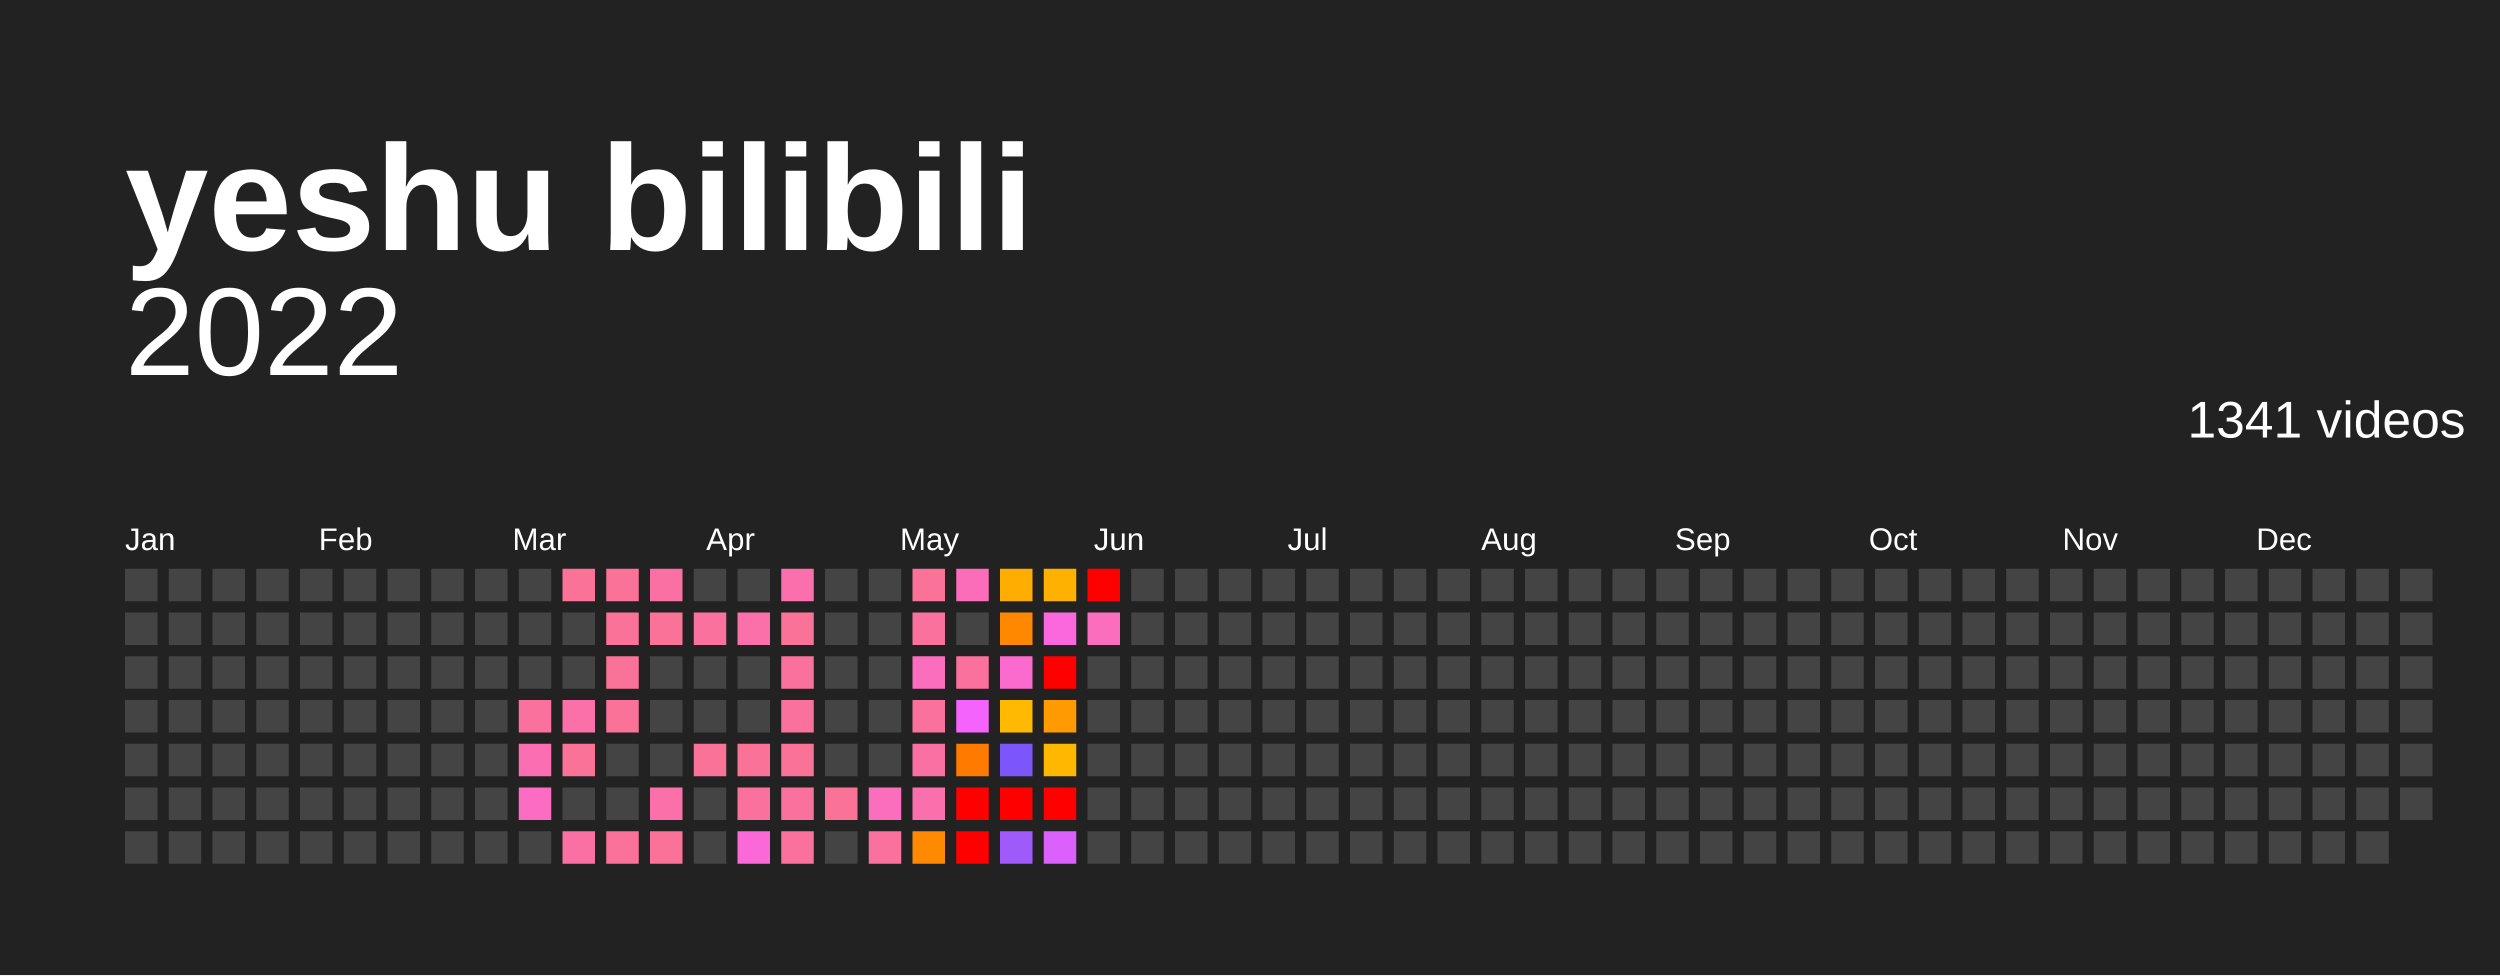
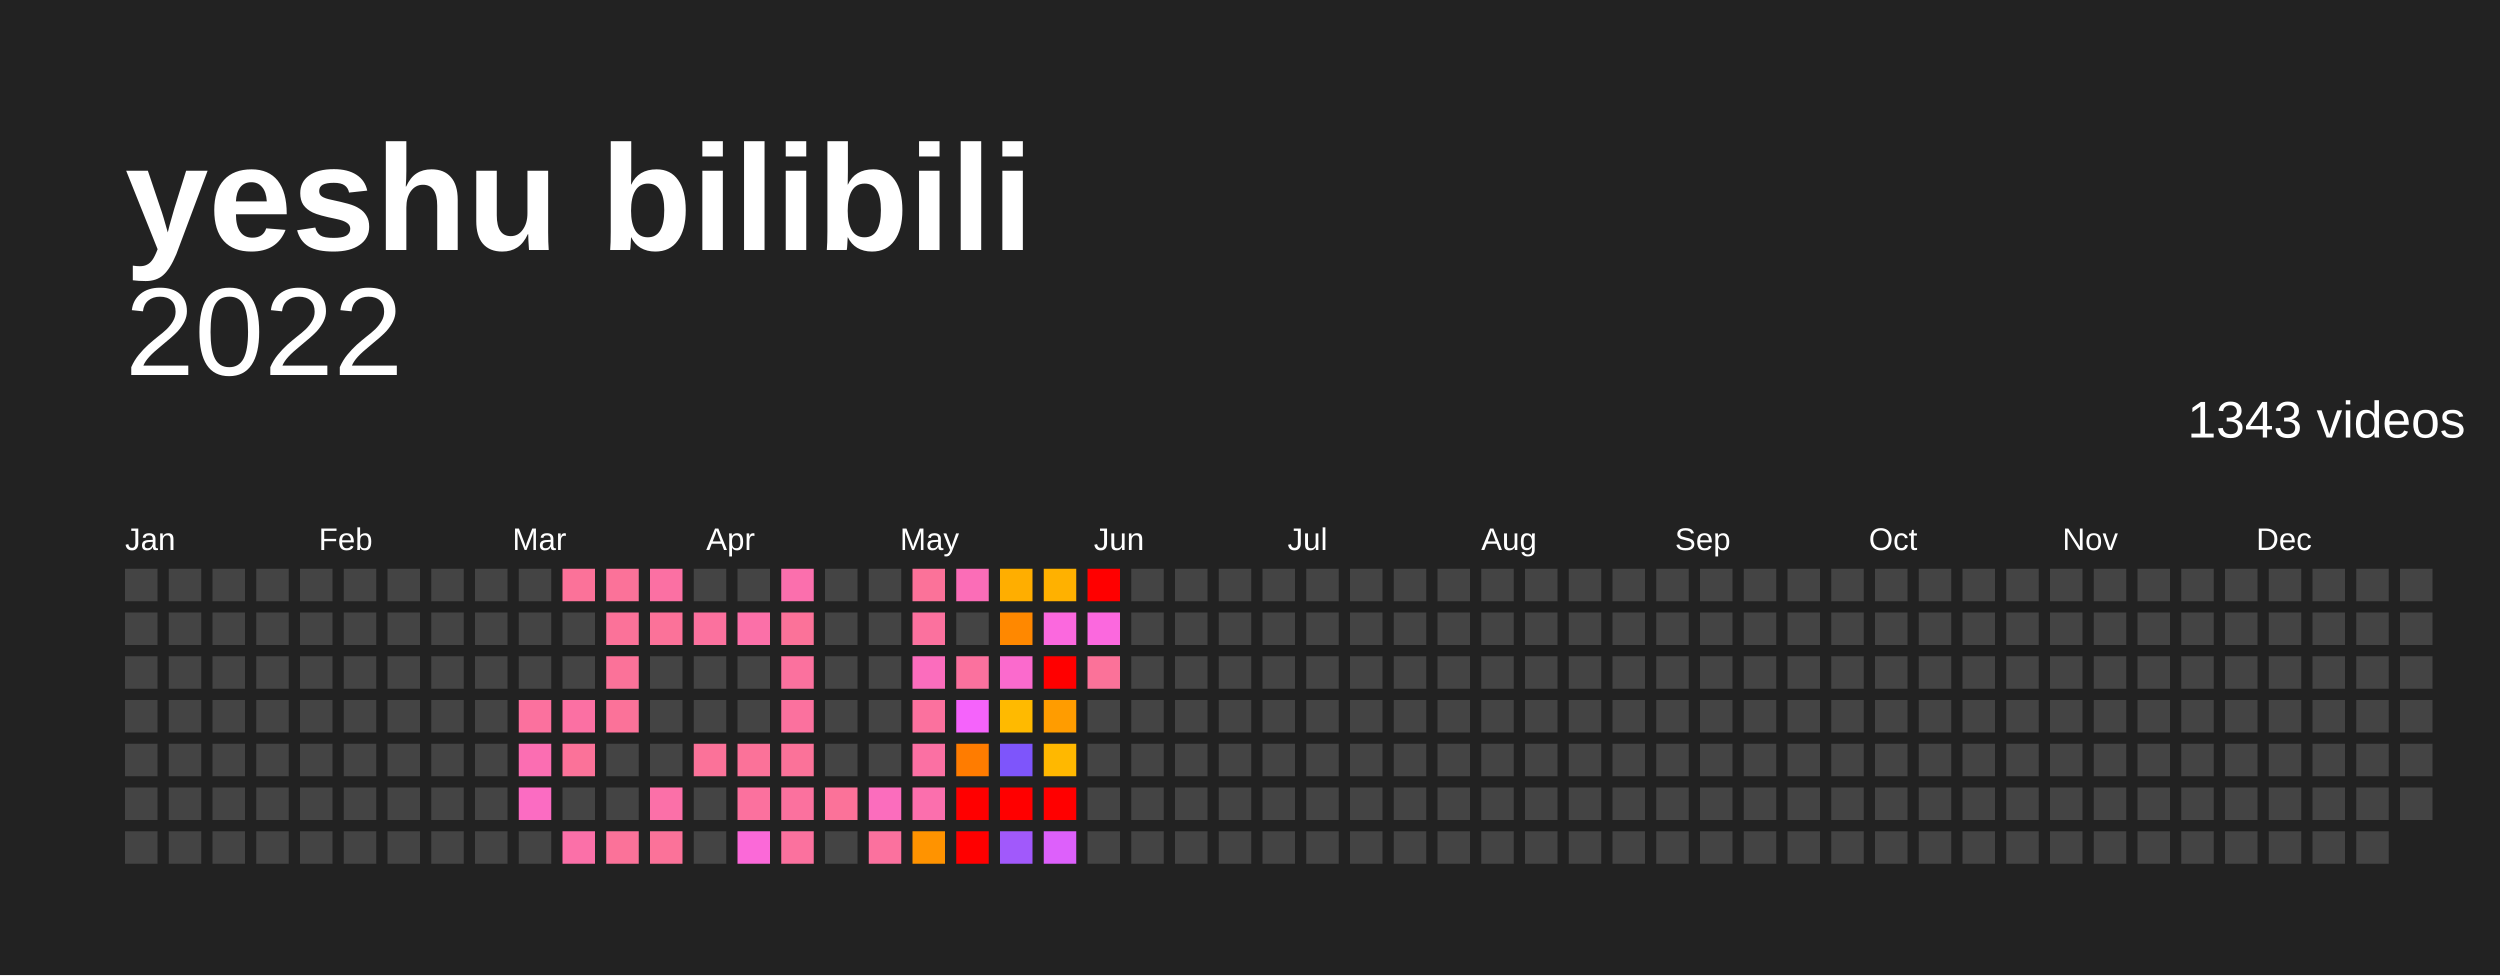
<svg xmlns="http://www.w3.org/2000/svg" baseProfile="full" height="78mm" version="1.1" viewBox="0,0,200,78" width="200mm">
  <defs />
  <rect fill="#222222" height="78" width="200" x="0" y="0" />
  <text fill="#FFFFFF" style="font-size:12px; font-family:Arial; font-weight:bold;" x="10" y="20">yeshu bilibili</text>
  <text alignment-baseline="hanging" fill="#FFFFFF" style="font-size:10.0px; font-family:Arial;" x="10" y="30">2022</text>
-   <text alignment-baseline="hanging" fill="#FFFFFF" style="font-size:4.125px; font-family:Arial;" x="175" y="35">1341 videos</text>
+   <text alignment-baseline="hanging" fill="#FFFFFF" style="font-size:4.125px; font-family:Arial;" x="175" y="35">1343 videos</text>
  <text fill="#FFFFFF" style="font-size:2.5px; font-family:Arial" x="10.0" y="44">Jan</text>
  <text fill="#FFFFFF" style="font-size:2.5px; font-family:Arial" x="25.5" y="44">Feb</text>
  <text fill="#FFFFFF" style="font-size:2.5px; font-family:Arial" x="41.0" y="44">Mar</text>
  <text fill="#FFFFFF" style="font-size:2.5px; font-family:Arial" x="56.5" y="44">Apr</text>
  <text fill="#FFFFFF" style="font-size:2.5px; font-family:Arial" x="72.0" y="44">May</text>
  <text fill="#FFFFFF" style="font-size:2.5px; font-family:Arial" x="87.5" y="44">Jun</text>
  <text fill="#FFFFFF" style="font-size:2.5px; font-family:Arial" x="103.0" y="44">Jul</text>
  <text fill="#FFFFFF" style="font-size:2.5px; font-family:Arial" x="118.5" y="44">Aug</text>
  <text fill="#FFFFFF" style="font-size:2.5px; font-family:Arial" x="134.0" y="44">Sep</text>
  <text fill="#FFFFFF" style="font-size:2.5px; font-family:Arial" x="149.5" y="44">Oct</text>
  <text fill="#FFFFFF" style="font-size:2.5px; font-family:Arial" x="165.0" y="44">Nov</text>
  <text fill="#FFFFFF" style="font-size:2.5px; font-family:Arial" x="180.5" y="44">Dec</text>
  <rect fill="#444444" height="2.6" width="2.6" x="10.0" y="45.5" />
  <rect fill="#444444" height="2.6" width="2.6" x="10.0" y="49.0" />
  <rect fill="#444444" height="2.6" width="2.6" x="10.0" y="52.5" />
  <rect fill="#444444" height="2.6" width="2.6" x="10.0" y="56.0" />
  <rect fill="#444444" height="2.6" width="2.6" x="10.0" y="59.5" />
  <rect fill="#444444" height="2.6" width="2.6" x="10.0" y="63.0" />
  <rect fill="#444444" height="2.6" width="2.6" x="10.0" y="66.5" />
  <rect fill="#444444" height="2.6" width="2.6" x="13.5" y="45.5" />
  <rect fill="#444444" height="2.6" width="2.6" x="13.5" y="49.0" />
  <rect fill="#444444" height="2.6" width="2.6" x="13.5" y="52.5" />
  <rect fill="#444444" height="2.6" width="2.6" x="13.5" y="56.0" />
  <rect fill="#444444" height="2.6" width="2.6" x="13.5" y="59.5" />
  <rect fill="#444444" height="2.6" width="2.6" x="13.5" y="63.0" />
  <rect fill="#444444" height="2.6" width="2.6" x="13.5" y="66.5" />
  <rect fill="#444444" height="2.6" width="2.6" x="17.0" y="45.5" />
  <rect fill="#444444" height="2.6" width="2.6" x="17.0" y="49.0" />
  <rect fill="#444444" height="2.6" width="2.6" x="17.0" y="52.5" />
  <rect fill="#444444" height="2.6" width="2.6" x="17.0" y="56.0" />
  <rect fill="#444444" height="2.6" width="2.6" x="17.0" y="59.5" />
  <rect fill="#444444" height="2.6" width="2.6" x="17.0" y="63.0" />
  <rect fill="#444444" height="2.6" width="2.6" x="17.0" y="66.5" />
  <rect fill="#444444" height="2.6" width="2.6" x="20.5" y="45.5" />
  <rect fill="#444444" height="2.6" width="2.6" x="20.5" y="49.0" />
  <rect fill="#444444" height="2.6" width="2.6" x="20.5" y="52.5" />
  <rect fill="#444444" height="2.6" width="2.6" x="20.5" y="56.0" />
  <rect fill="#444444" height="2.6" width="2.6" x="20.5" y="59.5" />
  <rect fill="#444444" height="2.6" width="2.6" x="20.5" y="63.0" />
  <rect fill="#444444" height="2.6" width="2.6" x="20.5" y="66.5" />
  <rect fill="#444444" height="2.6" width="2.6" x="24.0" y="45.5" />
  <rect fill="#444444" height="2.6" width="2.6" x="24.0" y="49.0" />
  <rect fill="#444444" height="2.6" width="2.6" x="24.0" y="52.5" />
  <rect fill="#444444" height="2.6" width="2.6" x="24.0" y="56.0" />
  <rect fill="#444444" height="2.6" width="2.6" x="24.0" y="59.5" />
  <rect fill="#444444" height="2.6" width="2.6" x="24.0" y="63.0" />
  <rect fill="#444444" height="2.6" width="2.6" x="24.0" y="66.5" />
  <rect fill="#444444" height="2.6" width="2.6" x="27.5" y="45.5" />
  <rect fill="#444444" height="2.6" width="2.6" x="27.5" y="49.0" />
  <rect fill="#444444" height="2.6" width="2.6" x="27.5" y="52.5" />
  <rect fill="#444444" height="2.6" width="2.6" x="27.5" y="56.0" />
  <rect fill="#444444" height="2.6" width="2.6" x="27.5" y="59.5" />
  <rect fill="#444444" height="2.6" width="2.6" x="27.5" y="63.0" />
  <rect fill="#444444" height="2.6" width="2.6" x="27.5" y="66.5" />
  <rect fill="#444444" height="2.6" width="2.6" x="31.0" y="45.5" />
  <rect fill="#444444" height="2.6" width="2.6" x="31.0" y="49.0" />
  <rect fill="#444444" height="2.6" width="2.6" x="31.0" y="52.5" />
  <rect fill="#444444" height="2.6" width="2.6" x="31.0" y="56.0" />
  <rect fill="#444444" height="2.6" width="2.6" x="31.0" y="59.5" />
  <rect fill="#444444" height="2.6" width="2.6" x="31.0" y="63.0" />
  <rect fill="#444444" height="2.6" width="2.6" x="31.0" y="66.5" />
  <rect fill="#444444" height="2.6" width="2.6" x="34.5" y="45.5" />
  <rect fill="#444444" height="2.6" width="2.6" x="34.5" y="49.0" />
  <rect fill="#444444" height="2.6" width="2.6" x="34.5" y="52.5" />
  <rect fill="#444444" height="2.6" width="2.6" x="34.5" y="56.0" />
  <rect fill="#444444" height="2.6" width="2.6" x="34.5" y="59.5" />
  <rect fill="#444444" height="2.6" width="2.6" x="34.5" y="63.0" />
  <rect fill="#444444" height="2.6" width="2.6" x="34.5" y="66.5" />
  <rect fill="#444444" height="2.6" width="2.6" x="38.0" y="45.5" />
  <rect fill="#444444" height="2.6" width="2.6" x="38.0" y="49.0" />
  <rect fill="#444444" height="2.6" width="2.6" x="38.0" y="52.5" />
  <rect fill="#444444" height="2.6" width="2.6" x="38.0" y="56.0" />
  <rect fill="#444444" height="2.6" width="2.6" x="38.0" y="59.5" />
  <rect fill="#444444" height="2.6" width="2.6" x="38.0" y="63.0" />
  <rect fill="#444444" height="2.6" width="2.6" x="38.0" y="66.5" />
  <rect fill="#444444" height="2.6" width="2.6" x="41.5" y="45.5" />
  <rect fill="#444444" height="2.6" width="2.6" x="41.5" y="49.0" />
  <rect fill="#444444" height="2.6" width="2.6" x="41.5" y="52.5" />
  <rect fill="#fb719e" height="2.6" width="2.6" x="41.5" y="56.0" />
  <rect fill="#fb6eb2" height="2.6" width="2.6" x="41.5" y="59.5" />
  <rect fill="#fb6cc2" height="2.6" width="2.6" x="41.5" y="63.0" />
  <rect fill="#444444" height="2.6" width="2.6" x="41.5" y="66.5" />
  <rect fill="#fb7299" height="2.6" width="2.6" x="45.0" y="45.5" />
  <rect fill="#444444" height="2.6" width="2.6" x="45.0" y="49.0" />
  <rect fill="#444444" height="2.6" width="2.6" x="45.0" y="52.5" />
-   <rect fill="#fb70a8" height="2.6" width="2.6" x="45.0" y="56.0" />
+   <rect fill="#fb70a3" height="2.6" width="2.6" x="45.0" y="56.0" />
  <rect fill="#fb7299" height="2.6" width="2.6" x="45.0" y="59.5" />
  <rect fill="#444444" height="2.6" width="2.6" x="45.0" y="63.0" />
-   <rect fill="#fb70a3" height="2.6" width="2.6" x="45.0" y="66.5" />
+   <rect fill="#fb70a8" height="2.6" width="2.6" x="45.0" y="66.5" />
  <rect fill="#fb7299" height="2.6" width="2.6" x="48.5" y="45.5" />
  <rect fill="#fb7299" height="2.6" width="2.6" x="48.5" y="49.0" />
  <rect fill="#fb7299" height="2.6" width="2.6" x="48.5" y="52.5" />
  <rect fill="#fb7299" height="2.6" width="2.6" x="48.5" y="56.0" />
  <rect fill="#444444" height="2.6" width="2.6" x="48.5" y="59.5" />
  <rect fill="#444444" height="2.6" width="2.6" x="48.5" y="63.0" />
  <rect fill="#fb7299" height="2.6" width="2.6" x="48.5" y="66.5" />
  <rect fill="#fb70a3" height="2.6" width="2.6" x="52.0" y="45.5" />
  <rect fill="#fb7299" height="2.6" width="2.6" x="52.0" y="49.0" />
  <rect fill="#444444" height="2.6" width="2.6" x="52.0" y="52.5" />
  <rect fill="#444444" height="2.6" width="2.6" x="52.0" y="56.0" />
  <rect fill="#444444" height="2.6" width="2.6" x="52.0" y="59.5" />
  <rect fill="#fb70a8" height="2.6" width="2.6" x="52.0" y="63.0" />
  <rect fill="#fb7299" height="2.6" width="2.6" x="52.0" y="66.5" />
  <rect fill="#444444" height="2.6" width="2.6" x="55.5" y="45.5" />
  <rect fill="#fb719e" height="2.6" width="2.6" x="55.5" y="49.0" />
  <rect fill="#444444" height="2.6" width="2.6" x="55.5" y="52.5" />
  <rect fill="#444444" height="2.6" width="2.6" x="55.5" y="56.0" />
  <rect fill="#fb7299" height="2.6" width="2.6" x="55.5" y="59.5" />
  <rect fill="#444444" height="2.6" width="2.6" x="55.5" y="63.0" />
  <rect fill="#444444" height="2.6" width="2.6" x="55.5" y="66.5" />
  <rect fill="#444444" height="2.6" width="2.6" x="59.0" y="45.5" />
  <rect fill="#fb70a8" height="2.6" width="2.6" x="59.0" y="49.0" />
  <rect fill="#444444" height="2.6" width="2.6" x="59.0" y="52.5" />
  <rect fill="#444444" height="2.6" width="2.6" x="59.0" y="56.0" />
  <rect fill="#fb7299" height="2.6" width="2.6" x="59.0" y="59.5" />
  <rect fill="#fb719e" height="2.6" width="2.6" x="59.0" y="63.0" />
-   <rect fill="#fb69d9" height="2.6" width="2.6" x="59.0" y="66.5" />
+   <rect fill="#fb69d8" height="2.6" width="2.6" x="59.0" y="66.5" />
  <rect fill="#fb6fad" height="2.6" width="2.6" x="62.5" y="45.5" />
  <rect fill="#fb7299" height="2.6" width="2.6" x="62.5" y="49.0" />
  <rect fill="#fb719e" height="2.6" width="2.6" x="62.5" y="52.5" />
  <rect fill="#fb719e" height="2.6" width="2.6" x="62.5" y="56.0" />
  <rect fill="#fb7299" height="2.6" width="2.6" x="62.5" y="59.5" />
  <rect fill="#fb719e" height="2.6" width="2.6" x="62.5" y="63.0" />
  <rect fill="#fb719e" height="2.6" width="2.6" x="62.5" y="66.5" />
  <rect fill="#444444" height="2.6" width="2.6" x="66.0" y="45.5" />
  <rect fill="#444444" height="2.6" width="2.6" x="66.0" y="49.0" />
  <rect fill="#444444" height="2.6" width="2.6" x="66.0" y="52.5" />
  <rect fill="#444444" height="2.6" width="2.6" x="66.0" y="56.0" />
  <rect fill="#444444" height="2.6" width="2.6" x="66.0" y="59.5" />
  <rect fill="#fb7299" height="2.6" width="2.6" x="66.0" y="63.0" />
  <rect fill="#444444" height="2.6" width="2.6" x="66.0" y="66.5" />
  <rect fill="#444444" height="2.6" width="2.6" x="69.5" y="45.5" />
  <rect fill="#444444" height="2.6" width="2.6" x="69.5" y="49.0" />
  <rect fill="#444444" height="2.6" width="2.6" x="69.5" y="52.5" />
  <rect fill="#444444" height="2.6" width="2.6" x="69.5" y="56.0" />
  <rect fill="#444444" height="2.6" width="2.6" x="69.5" y="59.5" />
  <rect fill="#fb6dbd" height="2.6" width="2.6" x="69.5" y="63.0" />
  <rect fill="#fb719e" height="2.6" width="2.6" x="69.5" y="66.5" />
  <rect fill="#fb7299" height="2.6" width="2.6" x="73.0" y="45.5" />
  <rect fill="#fb719e" height="2.6" width="2.6" x="73.0" y="49.0" />
  <rect fill="#fb6dbd" height="2.6" width="2.6" x="73.0" y="52.5" />
  <rect fill="#fb719e" height="2.6" width="2.6" x="73.0" y="56.0" />
  <rect fill="#fb70a3" height="2.6" width="2.6" x="73.0" y="59.5" />
  <rect fill="#fb6fad" height="2.6" width="2.6" x="73.0" y="63.0" />
-   <rect fill="#ff8900" height="2.6" width="2.6" x="73.0" y="66.5" />
-   <rect fill="#fb6db8" height="2.6" width="2.6" x="76.5" y="45.5" />
+   <rect fill="#ff9300" height="2.6" width="2.6" x="73.0" y="66.5" />
+   <rect fill="#fb6db7" height="2.6" width="2.6" x="76.5" y="45.5" />
  <rect fill="#444444" height="2.6" width="2.6" x="76.5" y="49.0" />
  <rect fill="#fb719e" height="2.6" width="2.6" x="76.5" y="52.5" />
-   <rect fill="#f463fb" height="2.6" width="2.6" x="76.5" y="56.0" />
-   <rect fill="#ff7b00" height="2.6" width="2.6" x="76.5" y="59.5" />
+   <rect fill="#f563fb" height="2.6" width="2.6" x="76.5" y="56.0" />
+   <rect fill="#ff7c00" height="2.6" width="2.6" x="76.5" y="59.5" />
  <rect fill="red" height="2.6" width="2.6" x="76.5" y="63.0" />
  <rect fill="red" height="2.6" width="2.6" x="76.5" y="66.5" />
-   <rect fill="#ffad00" height="2.6" width="2.6" x="80.0" y="45.5" />
+   <rect fill="#ffae00" height="2.6" width="2.6" x="80.0" y="45.5" />
  <rect fill="#ff8800" height="2.6" width="2.6" x="80.0" y="49.0" />
  <rect fill="#fb6acd" height="2.6" width="2.6" x="80.0" y="52.5" />
-   <rect fill="#ffb900" height="2.6" width="2.6" x="80.0" y="56.0" />
-   <rect fill="#7c55fb" height="2.6" width="2.6" x="80.0" y="59.5" />
+   <rect fill="#ffba00" height="2.6" width="2.6" x="80.0" y="56.0" />
+   <rect fill="#7e55fb" height="2.6" width="2.6" x="80.0" y="59.5" />
  <rect fill="red" height="2.6" width="2.6" x="80.0" y="63.0" />
-   <rect fill="#a059fb" height="2.6" width="2.6" x="80.0" y="66.5" />
+   <rect fill="#a159fb" height="2.6" width="2.6" x="80.0" y="66.5" />
  <rect fill="#ffb100" height="2.6" width="2.6" x="83.5" y="45.5" />
  <rect fill="#fb68de" height="2.6" width="2.6" x="83.5" y="49.0" />
  <rect fill="red" height="2.6" width="2.6" x="83.5" y="52.5" />
-   <rect fill="#ff9b00" height="2.6" width="2.6" x="83.5" y="56.0" />
+   <rect fill="#ff9c00" height="2.6" width="2.6" x="83.5" y="56.0" />
  <rect fill="#ffb800" height="2.6" width="2.6" x="83.5" y="59.5" />
  <rect fill="red" height="2.6" width="2.6" x="83.5" y="63.0" />
-   <rect fill="#dc60fb" height="2.6" width="2.6" x="83.5" y="66.5" />
+   <rect fill="#dd60fb" height="2.6" width="2.6" x="83.5" y="66.5" />
  <rect fill="red" height="2.6" width="2.6" x="87.0" y="45.5" />
-   <rect fill="#fb6dbd" height="2.6" width="2.6" x="87.0" y="49.0" />
-   <rect fill="#444444" height="2.6" width="2.6" x="87.0" y="52.5" />
+   <rect fill="#fb68de" height="2.6" width="2.6" x="87.0" y="49.0" />
+   <rect fill="#fb7299" height="2.6" width="2.6" x="87.0" y="52.5" />
  <rect fill="#444444" height="2.6" width="2.6" x="87.0" y="56.0" />
  <rect fill="#444444" height="2.6" width="2.6" x="87.0" y="59.5" />
  <rect fill="#444444" height="2.6" width="2.6" x="87.0" y="63.0" />
  <rect fill="#444444" height="2.6" width="2.6" x="87.0" y="66.5" />
  <rect fill="#444444" height="2.6" width="2.6" x="90.5" y="45.5" />
  <rect fill="#444444" height="2.6" width="2.6" x="90.5" y="49.0" />
  <rect fill="#444444" height="2.6" width="2.6" x="90.5" y="52.5" />
  <rect fill="#444444" height="2.6" width="2.6" x="90.5" y="56.0" />
  <rect fill="#444444" height="2.6" width="2.6" x="90.5" y="59.5" />
  <rect fill="#444444" height="2.6" width="2.6" x="90.5" y="63.0" />
  <rect fill="#444444" height="2.6" width="2.6" x="90.5" y="66.5" />
  <rect fill="#444444" height="2.6" width="2.6" x="94.0" y="45.5" />
  <rect fill="#444444" height="2.6" width="2.6" x="94.0" y="49.0" />
  <rect fill="#444444" height="2.6" width="2.6" x="94.0" y="52.5" />
  <rect fill="#444444" height="2.6" width="2.6" x="94.0" y="56.0" />
  <rect fill="#444444" height="2.6" width="2.6" x="94.0" y="59.5" />
  <rect fill="#444444" height="2.6" width="2.6" x="94.0" y="63.0" />
  <rect fill="#444444" height="2.6" width="2.6" x="94.0" y="66.5" />
  <rect fill="#444444" height="2.6" width="2.6" x="97.5" y="45.5" />
  <rect fill="#444444" height="2.6" width="2.6" x="97.5" y="49.0" />
  <rect fill="#444444" height="2.6" width="2.6" x="97.5" y="52.5" />
  <rect fill="#444444" height="2.6" width="2.6" x="97.5" y="56.0" />
  <rect fill="#444444" height="2.6" width="2.6" x="97.5" y="59.5" />
  <rect fill="#444444" height="2.6" width="2.6" x="97.5" y="63.0" />
  <rect fill="#444444" height="2.6" width="2.6" x="97.5" y="66.5" />
  <rect fill="#444444" height="2.6" width="2.6" x="101.0" y="45.5" />
  <rect fill="#444444" height="2.6" width="2.6" x="101.0" y="49.0" />
  <rect fill="#444444" height="2.6" width="2.6" x="101.0" y="52.5" />
  <rect fill="#444444" height="2.6" width="2.6" x="101.0" y="56.0" />
  <rect fill="#444444" height="2.6" width="2.6" x="101.0" y="59.5" />
  <rect fill="#444444" height="2.6" width="2.6" x="101.0" y="63.0" />
  <rect fill="#444444" height="2.6" width="2.6" x="101.0" y="66.5" />
  <rect fill="#444444" height="2.6" width="2.6" x="104.5" y="45.5" />
  <rect fill="#444444" height="2.6" width="2.6" x="104.5" y="49.0" />
  <rect fill="#444444" height="2.6" width="2.6" x="104.5" y="52.5" />
  <rect fill="#444444" height="2.6" width="2.6" x="104.5" y="56.0" />
  <rect fill="#444444" height="2.6" width="2.6" x="104.5" y="59.5" />
  <rect fill="#444444" height="2.6" width="2.6" x="104.5" y="63.0" />
  <rect fill="#444444" height="2.6" width="2.6" x="104.5" y="66.5" />
  <rect fill="#444444" height="2.6" width="2.6" x="108.0" y="45.5" />
  <rect fill="#444444" height="2.6" width="2.6" x="108.0" y="49.0" />
  <rect fill="#444444" height="2.6" width="2.6" x="108.0" y="52.5" />
  <rect fill="#444444" height="2.6" width="2.6" x="108.0" y="56.0" />
  <rect fill="#444444" height="2.6" width="2.6" x="108.0" y="59.5" />
  <rect fill="#444444" height="2.6" width="2.6" x="108.0" y="63.0" />
  <rect fill="#444444" height="2.6" width="2.6" x="108.0" y="66.5" />
  <rect fill="#444444" height="2.6" width="2.6" x="111.5" y="45.5" />
  <rect fill="#444444" height="2.6" width="2.6" x="111.5" y="49.0" />
  <rect fill="#444444" height="2.6" width="2.6" x="111.5" y="52.5" />
  <rect fill="#444444" height="2.6" width="2.6" x="111.5" y="56.0" />
  <rect fill="#444444" height="2.6" width="2.6" x="111.5" y="59.5" />
  <rect fill="#444444" height="2.6" width="2.6" x="111.5" y="63.0" />
  <rect fill="#444444" height="2.6" width="2.6" x="111.5" y="66.5" />
  <rect fill="#444444" height="2.6" width="2.6" x="115.0" y="45.5" />
  <rect fill="#444444" height="2.6" width="2.6" x="115.0" y="49.0" />
  <rect fill="#444444" height="2.6" width="2.6" x="115.0" y="52.5" />
  <rect fill="#444444" height="2.6" width="2.6" x="115.0" y="56.0" />
  <rect fill="#444444" height="2.6" width="2.6" x="115.0" y="59.5" />
  <rect fill="#444444" height="2.6" width="2.6" x="115.0" y="63.0" />
  <rect fill="#444444" height="2.6" width="2.6" x="115.0" y="66.5" />
  <rect fill="#444444" height="2.6" width="2.6" x="118.5" y="45.5" />
  <rect fill="#444444" height="2.6" width="2.6" x="118.5" y="49.0" />
  <rect fill="#444444" height="2.6" width="2.6" x="118.5" y="52.5" />
  <rect fill="#444444" height="2.6" width="2.6" x="118.5" y="56.0" />
  <rect fill="#444444" height="2.6" width="2.6" x="118.5" y="59.5" />
  <rect fill="#444444" height="2.6" width="2.6" x="118.5" y="63.0" />
  <rect fill="#444444" height="2.6" width="2.6" x="118.5" y="66.5" />
  <rect fill="#444444" height="2.6" width="2.6" x="122.0" y="45.5" />
  <rect fill="#444444" height="2.6" width="2.6" x="122.0" y="49.0" />
  <rect fill="#444444" height="2.6" width="2.6" x="122.0" y="52.5" />
  <rect fill="#444444" height="2.6" width="2.6" x="122.0" y="56.0" />
  <rect fill="#444444" height="2.6" width="2.6" x="122.0" y="59.5" />
  <rect fill="#444444" height="2.6" width="2.6" x="122.0" y="63.0" />
  <rect fill="#444444" height="2.6" width="2.6" x="122.0" y="66.5" />
  <rect fill="#444444" height="2.6" width="2.6" x="125.5" y="45.5" />
  <rect fill="#444444" height="2.6" width="2.6" x="125.5" y="49.0" />
  <rect fill="#444444" height="2.6" width="2.6" x="125.5" y="52.5" />
  <rect fill="#444444" height="2.6" width="2.6" x="125.5" y="56.0" />
  <rect fill="#444444" height="2.6" width="2.6" x="125.5" y="59.5" />
  <rect fill="#444444" height="2.6" width="2.6" x="125.5" y="63.0" />
  <rect fill="#444444" height="2.6" width="2.6" x="125.5" y="66.5" />
  <rect fill="#444444" height="2.6" width="2.6" x="129.0" y="45.5" />
  <rect fill="#444444" height="2.6" width="2.6" x="129.0" y="49.0" />
  <rect fill="#444444" height="2.6" width="2.6" x="129.0" y="52.5" />
  <rect fill="#444444" height="2.6" width="2.6" x="129.0" y="56.0" />
  <rect fill="#444444" height="2.6" width="2.6" x="129.0" y="59.5" />
  <rect fill="#444444" height="2.6" width="2.6" x="129.0" y="63.0" />
  <rect fill="#444444" height="2.6" width="2.6" x="129.0" y="66.5" />
  <rect fill="#444444" height="2.6" width="2.6" x="132.5" y="45.5" />
  <rect fill="#444444" height="2.6" width="2.6" x="132.5" y="49.0" />
  <rect fill="#444444" height="2.6" width="2.6" x="132.5" y="52.5" />
  <rect fill="#444444" height="2.6" width="2.6" x="132.5" y="56.0" />
  <rect fill="#444444" height="2.6" width="2.6" x="132.5" y="59.5" />
  <rect fill="#444444" height="2.6" width="2.6" x="132.5" y="63.0" />
  <rect fill="#444444" height="2.6" width="2.6" x="132.5" y="66.5" />
  <rect fill="#444444" height="2.6" width="2.6" x="136.0" y="45.5" />
  <rect fill="#444444" height="2.6" width="2.6" x="136.0" y="49.0" />
  <rect fill="#444444" height="2.6" width="2.6" x="136.0" y="52.5" />
  <rect fill="#444444" height="2.6" width="2.6" x="136.0" y="56.0" />
  <rect fill="#444444" height="2.6" width="2.6" x="136.0" y="59.5" />
  <rect fill="#444444" height="2.6" width="2.6" x="136.0" y="63.0" />
  <rect fill="#444444" height="2.6" width="2.6" x="136.0" y="66.5" />
  <rect fill="#444444" height="2.6" width="2.6" x="139.5" y="45.5" />
  <rect fill="#444444" height="2.6" width="2.6" x="139.5" y="49.0" />
  <rect fill="#444444" height="2.6" width="2.6" x="139.5" y="52.5" />
  <rect fill="#444444" height="2.6" width="2.6" x="139.5" y="56.0" />
  <rect fill="#444444" height="2.6" width="2.6" x="139.5" y="59.5" />
  <rect fill="#444444" height="2.6" width="2.6" x="139.5" y="63.0" />
  <rect fill="#444444" height="2.6" width="2.6" x="139.5" y="66.5" />
  <rect fill="#444444" height="2.6" width="2.6" x="143.0" y="45.5" />
  <rect fill="#444444" height="2.6" width="2.6" x="143.0" y="49.0" />
  <rect fill="#444444" height="2.6" width="2.6" x="143.0" y="52.5" />
  <rect fill="#444444" height="2.6" width="2.6" x="143.0" y="56.0" />
  <rect fill="#444444" height="2.6" width="2.6" x="143.0" y="59.5" />
  <rect fill="#444444" height="2.6" width="2.6" x="143.0" y="63.0" />
  <rect fill="#444444" height="2.6" width="2.6" x="143.0" y="66.5" />
  <rect fill="#444444" height="2.6" width="2.6" x="146.5" y="45.5" />
  <rect fill="#444444" height="2.6" width="2.6" x="146.5" y="49.0" />
  <rect fill="#444444" height="2.6" width="2.6" x="146.5" y="52.5" />
  <rect fill="#444444" height="2.6" width="2.6" x="146.5" y="56.0" />
  <rect fill="#444444" height="2.6" width="2.6" x="146.5" y="59.5" />
  <rect fill="#444444" height="2.6" width="2.6" x="146.5" y="63.0" />
  <rect fill="#444444" height="2.6" width="2.6" x="146.5" y="66.5" />
  <rect fill="#444444" height="2.6" width="2.6" x="150.0" y="45.5" />
  <rect fill="#444444" height="2.6" width="2.6" x="150.0" y="49.0" />
  <rect fill="#444444" height="2.6" width="2.6" x="150.0" y="52.5" />
  <rect fill="#444444" height="2.6" width="2.6" x="150.0" y="56.0" />
  <rect fill="#444444" height="2.6" width="2.6" x="150.0" y="59.5" />
  <rect fill="#444444" height="2.6" width="2.6" x="150.0" y="63.0" />
  <rect fill="#444444" height="2.6" width="2.6" x="150.0" y="66.5" />
  <rect fill="#444444" height="2.6" width="2.6" x="153.5" y="45.5" />
  <rect fill="#444444" height="2.6" width="2.6" x="153.5" y="49.0" />
  <rect fill="#444444" height="2.6" width="2.6" x="153.5" y="52.5" />
  <rect fill="#444444" height="2.6" width="2.6" x="153.5" y="56.0" />
  <rect fill="#444444" height="2.6" width="2.6" x="153.5" y="59.5" />
  <rect fill="#444444" height="2.6" width="2.6" x="153.5" y="63.0" />
  <rect fill="#444444" height="2.6" width="2.6" x="153.5" y="66.5" />
  <rect fill="#444444" height="2.6" width="2.6" x="157.0" y="45.5" />
  <rect fill="#444444" height="2.6" width="2.6" x="157.0" y="49.0" />
  <rect fill="#444444" height="2.6" width="2.6" x="157.0" y="52.5" />
  <rect fill="#444444" height="2.6" width="2.6" x="157.0" y="56.0" />
  <rect fill="#444444" height="2.6" width="2.6" x="157.0" y="59.5" />
  <rect fill="#444444" height="2.6" width="2.6" x="157.0" y="63.0" />
  <rect fill="#444444" height="2.6" width="2.6" x="157.0" y="66.5" />
  <rect fill="#444444" height="2.6" width="2.6" x="160.5" y="45.5" />
  <rect fill="#444444" height="2.6" width="2.6" x="160.5" y="49.0" />
  <rect fill="#444444" height="2.6" width="2.6" x="160.5" y="52.5" />
  <rect fill="#444444" height="2.6" width="2.6" x="160.5" y="56.0" />
  <rect fill="#444444" height="2.6" width="2.6" x="160.5" y="59.5" />
  <rect fill="#444444" height="2.6" width="2.6" x="160.5" y="63.0" />
  <rect fill="#444444" height="2.6" width="2.6" x="160.5" y="66.5" />
  <rect fill="#444444" height="2.6" width="2.6" x="164.0" y="45.5" />
  <rect fill="#444444" height="2.6" width="2.6" x="164.0" y="49.0" />
  <rect fill="#444444" height="2.6" width="2.6" x="164.0" y="52.5" />
  <rect fill="#444444" height="2.6" width="2.6" x="164.0" y="56.0" />
  <rect fill="#444444" height="2.6" width="2.6" x="164.0" y="59.5" />
  <rect fill="#444444" height="2.6" width="2.6" x="164.0" y="63.0" />
  <rect fill="#444444" height="2.6" width="2.6" x="164.0" y="66.5" />
  <rect fill="#444444" height="2.6" width="2.6" x="167.5" y="45.5" />
  <rect fill="#444444" height="2.6" width="2.6" x="167.5" y="49.0" />
  <rect fill="#444444" height="2.6" width="2.6" x="167.5" y="52.5" />
  <rect fill="#444444" height="2.6" width="2.6" x="167.5" y="56.0" />
  <rect fill="#444444" height="2.6" width="2.6" x="167.5" y="59.5" />
  <rect fill="#444444" height="2.6" width="2.6" x="167.5" y="63.0" />
  <rect fill="#444444" height="2.6" width="2.6" x="167.5" y="66.5" />
  <rect fill="#444444" height="2.6" width="2.6" x="171.0" y="45.5" />
  <rect fill="#444444" height="2.6" width="2.6" x="171.0" y="49.0" />
  <rect fill="#444444" height="2.6" width="2.6" x="171.0" y="52.5" />
  <rect fill="#444444" height="2.6" width="2.6" x="171.0" y="56.0" />
  <rect fill="#444444" height="2.6" width="2.6" x="171.0" y="59.5" />
  <rect fill="#444444" height="2.6" width="2.6" x="171.0" y="63.0" />
  <rect fill="#444444" height="2.6" width="2.6" x="171.0" y="66.5" />
  <rect fill="#444444" height="2.6" width="2.6" x="174.5" y="45.5" />
  <rect fill="#444444" height="2.6" width="2.6" x="174.5" y="49.0" />
  <rect fill="#444444" height="2.6" width="2.6" x="174.5" y="52.5" />
  <rect fill="#444444" height="2.6" width="2.6" x="174.5" y="56.0" />
  <rect fill="#444444" height="2.6" width="2.6" x="174.5" y="59.5" />
  <rect fill="#444444" height="2.6" width="2.6" x="174.5" y="63.0" />
  <rect fill="#444444" height="2.6" width="2.6" x="174.5" y="66.5" />
  <rect fill="#444444" height="2.6" width="2.6" x="178.0" y="45.5" />
  <rect fill="#444444" height="2.6" width="2.6" x="178.0" y="49.0" />
  <rect fill="#444444" height="2.6" width="2.6" x="178.0" y="52.5" />
  <rect fill="#444444" height="2.6" width="2.6" x="178.0" y="56.0" />
  <rect fill="#444444" height="2.6" width="2.6" x="178.0" y="59.5" />
  <rect fill="#444444" height="2.6" width="2.6" x="178.0" y="63.0" />
  <rect fill="#444444" height="2.6" width="2.6" x="178.0" y="66.5" />
  <rect fill="#444444" height="2.6" width="2.6" x="181.5" y="45.5" />
  <rect fill="#444444" height="2.6" width="2.6" x="181.5" y="49.0" />
  <rect fill="#444444" height="2.6" width="2.6" x="181.5" y="52.5" />
  <rect fill="#444444" height="2.6" width="2.6" x="181.5" y="56.0" />
  <rect fill="#444444" height="2.6" width="2.6" x="181.5" y="59.5" />
  <rect fill="#444444" height="2.6" width="2.6" x="181.5" y="63.0" />
  <rect fill="#444444" height="2.6" width="2.6" x="181.5" y="66.5" />
  <rect fill="#444444" height="2.6" width="2.6" x="185.0" y="45.5" />
  <rect fill="#444444" height="2.6" width="2.6" x="185.0" y="49.0" />
  <rect fill="#444444" height="2.6" width="2.6" x="185.0" y="52.5" />
  <rect fill="#444444" height="2.6" width="2.6" x="185.0" y="56.0" />
  <rect fill="#444444" height="2.6" width="2.6" x="185.0" y="59.5" />
  <rect fill="#444444" height="2.6" width="2.6" x="185.0" y="63.0" />
  <rect fill="#444444" height="2.6" width="2.6" x="185.0" y="66.5" />
  <rect fill="#444444" height="2.6" width="2.6" x="188.5" y="45.5" />
  <rect fill="#444444" height="2.6" width="2.6" x="188.5" y="49.0" />
  <rect fill="#444444" height="2.6" width="2.6" x="188.5" y="52.5" />
  <rect fill="#444444" height="2.6" width="2.6" x="188.5" y="56.0" />
  <rect fill="#444444" height="2.6" width="2.6" x="188.5" y="59.5" />
  <rect fill="#444444" height="2.6" width="2.6" x="188.5" y="63.0" />
  <rect fill="#444444" height="2.6" width="2.6" x="188.5" y="66.5" />
  <rect fill="#444444" height="2.6" width="2.6" x="192.0" y="45.5" />
  <rect fill="#444444" height="2.6" width="2.6" x="192.0" y="49.0" />
  <rect fill="#444444" height="2.6" width="2.6" x="192.0" y="52.5" />
  <rect fill="#444444" height="2.6" width="2.6" x="192.0" y="56.0" />
  <rect fill="#444444" height="2.6" width="2.6" x="192.0" y="59.5" />
  <rect fill="#444444" height="2.6" width="2.6" x="192.0" y="63.0" />
</svg>
